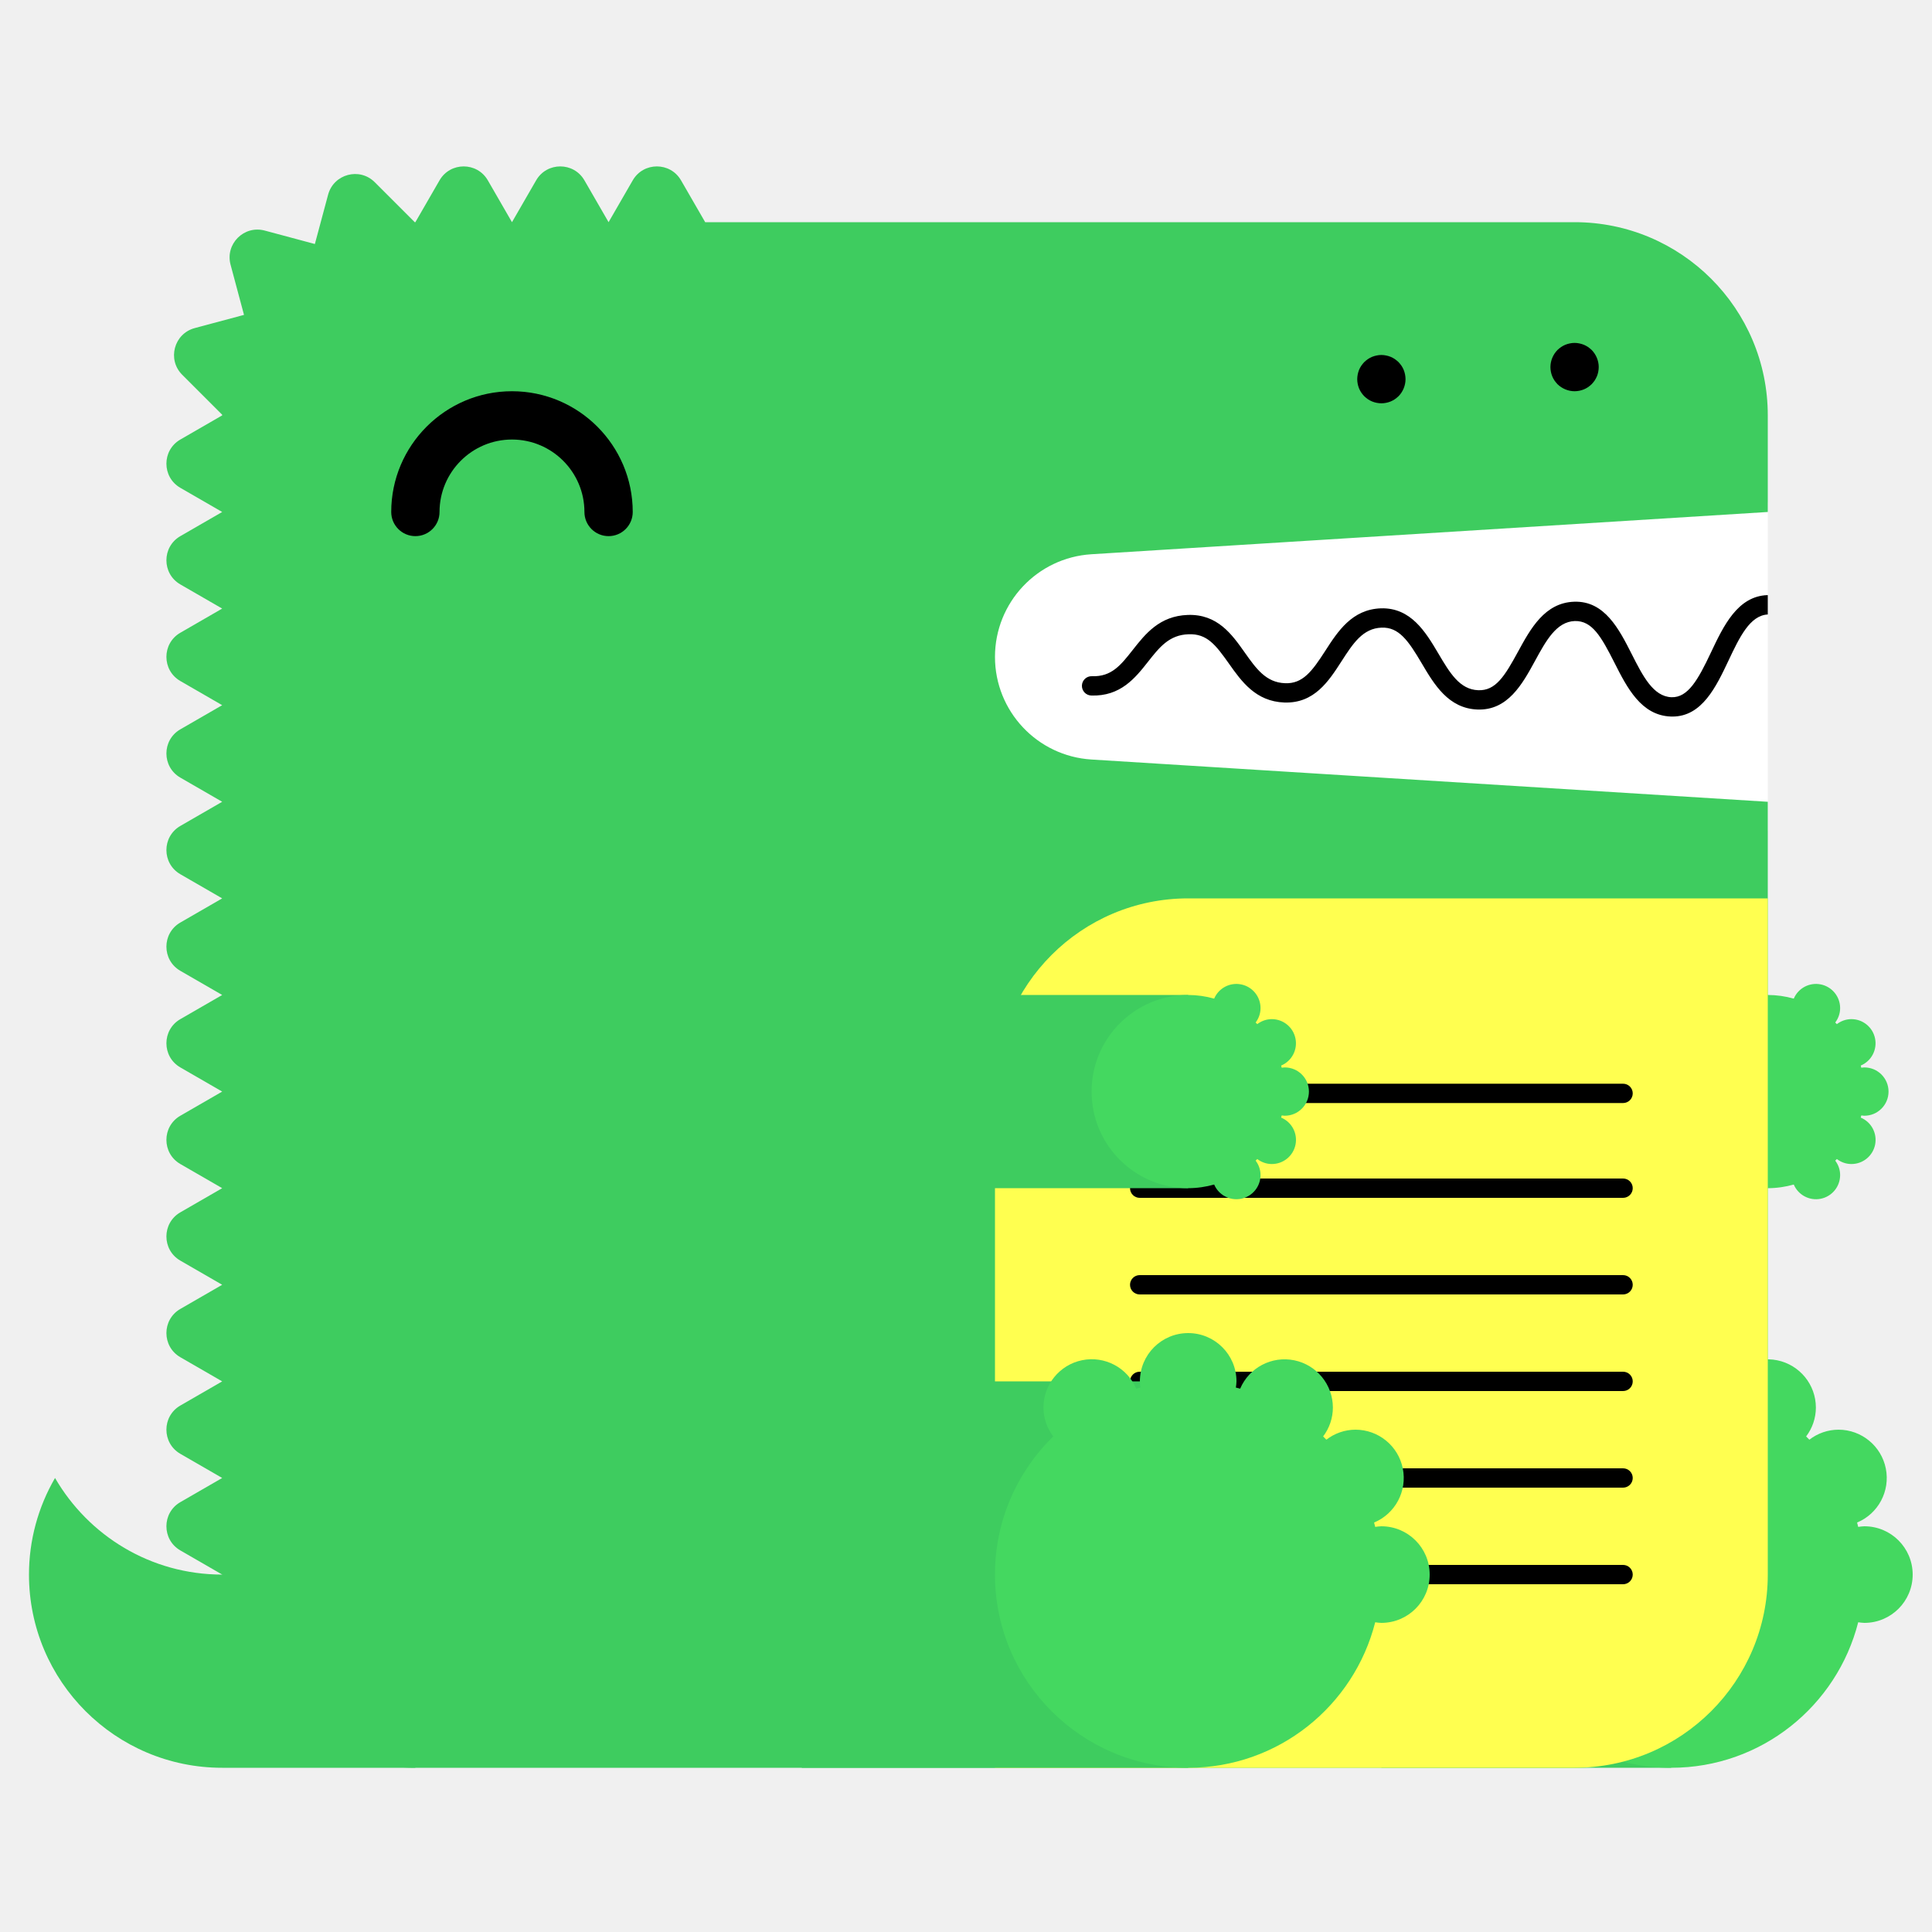
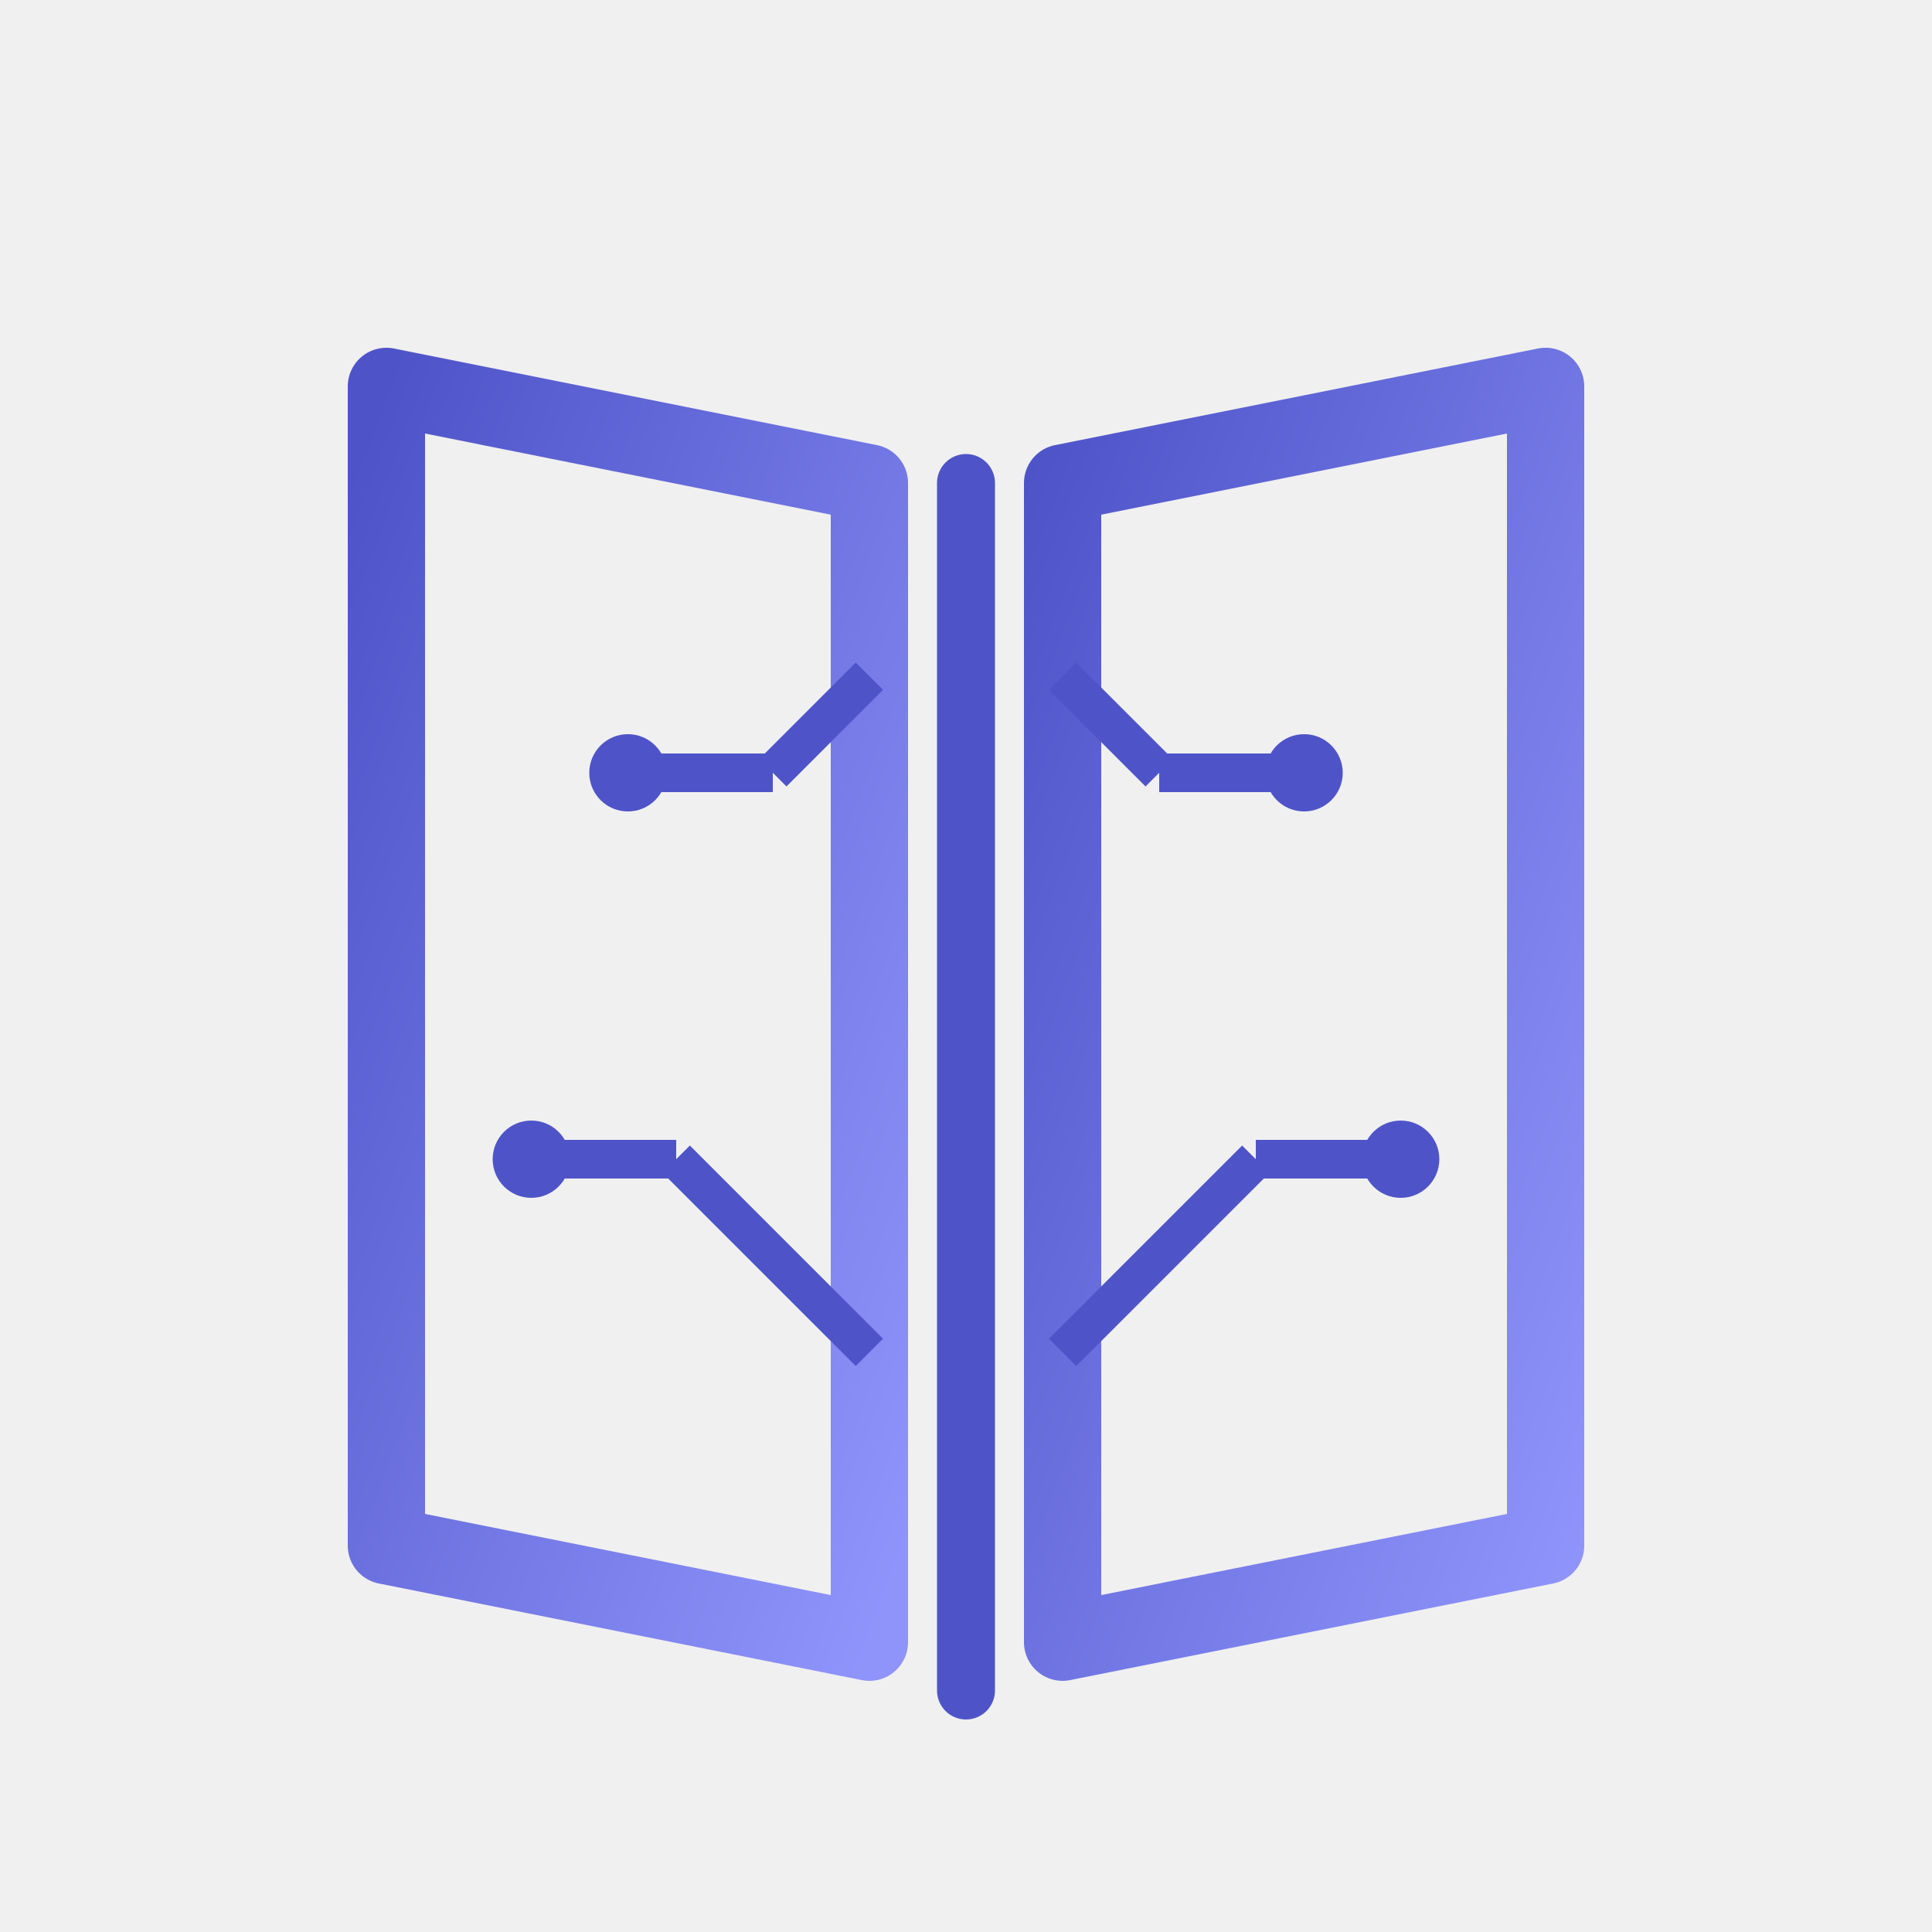
- <svg xmlns="http://www.w3.org/2000/svg" width="200" height="200" viewBox="0 0 200 200">
-   <g fill="none" fill-rule="evenodd">
-     <path fill="#FFF" d="M99 52h84v34H99z" />
-     <path d="M23 163c-7.398 0-13.843-4.027-17.303-10A19.886 19.886 0 0 0 3 163c0 11.046 8.954 20 20 20h20v-20H23z" fill="#3ECC5F" />
-     <path d="M112.98 57.376L183 53V43c0-11.046-8.954-20-20-20H73l-2.5-4.33c-1.112-1.925-3.889-1.925-5 0L63 23l-2.5-4.33c-1.111-1.925-3.889-1.925-5 0L53 23l-2.5-4.33c-1.111-1.925-3.889-1.925-5 0L43 23c-.022 0-.042.003-.065.003l-4.142-4.141c-1.57-1.571-4.252-.853-4.828 1.294l-1.369 5.104-5.192-1.392c-2.148-.575-4.111 1.389-3.535 3.536l1.39 5.193-5.102 1.367c-2.148.576-2.867 3.259-1.296 4.83l4.142 4.142c0 .021-.003.042-.003.064l-4.33 2.5c-1.925 1.111-1.925 3.889 0 5L23 53l-4.33 2.5c-1.925 1.111-1.925 3.889 0 5L23 63l-4.33 2.5c-1.925 1.111-1.925 3.889 0 5L23 73l-4.33 2.5c-1.925 1.111-1.925 3.889 0 5L23 83l-4.33 2.5c-1.925 1.111-1.925 3.889 0 5L23 93l-4.33 2.5c-1.925 1.111-1.925 3.889 0 5L23 103l-4.33 2.5c-1.925 1.111-1.925 3.889 0 5L23 113l-4.33 2.5c-1.925 1.111-1.925 3.889 0 5L23 123l-4.33 2.5c-1.925 1.111-1.925 3.889 0 5L23 133l-4.33 2.5c-1.925 1.111-1.925 3.889 0 5L23 143l-4.33 2.5c-1.925 1.111-1.925 3.889 0 5L23 153l-4.33 2.5c-1.925 1.111-1.925 3.889 0 5L23 163c0 11.046 8.954 20 20 20h120c11.046 0 20-8.954 20-20V83l-70.02-4.376A10.645 10.645 0 0 1 103 68c0-5.621 4.37-10.273 9.98-10.624" fill="#3ECC5F" />
-     <path fill="#3ECC5F" d="M143 183h30v-40h-30z" />
-     <path d="M193 158c-.219 0-.428.037-.639.064-.038-.15-.074-.301-.116-.451A5 5 0 0 0 190.32 148a4.96 4.96 0 0 0-3.016 1.036 26.531 26.531 0 0 0-.335-.336 4.955 4.955 0 0 0 1.011-2.987 5 5 0 0 0-9.599-1.959c-.148-.042-.297-.077-.445-.115.027-.211.064-.42.064-.639a5 5 0 0 0-5-5 5 5 0 0 0-5 5c0 .219.037.428.064.639-.148.038-.297.073-.445.115a4.998 4.998 0 0 0-9.599 1.959c0 1.125.384 2.151 1.011 2.987-3.717 3.632-6.031 8.693-6.031 14.3 0 11.046 8.954 20 20 20 9.339 0 17.16-6.41 19.361-15.064.211.027.42.064.639.064a5 5 0 0 0 5-5 5 5 0 0 0-5-5" fill="#44D860" />
-     <path fill="#3ECC5F" d="M153 123h30v-20h-30z" />
-     <path d="M193 115.5a2.5 2.5 0 1 0 0-5c-.109 0-.214.019-.319.032-.02-.075-.037-.15-.058-.225a2.501 2.501 0 0 0-.963-4.807c-.569 0-1.088.197-1.508.518a6.653 6.653 0 0 0-.168-.168c.314-.417.506-.931.506-1.494a2.5 2.5 0 0 0-4.8-.979A9.987 9.987 0 0 0 183 103c-5.522 0-10 4.478-10 10s4.478 10 10 10c.934 0 1.833-.138 2.69-.377a2.5 2.5 0 0 0 4.8-.979c0-.563-.192-1.077-.506-1.494.057-.055.113-.111.168-.168.42.321.939.518 1.508.518a2.5 2.5 0 0 0 .963-4.807c.021-.074.038-.15.058-.225.105.013.21.032.319.032" fill="#44D860" />
-     <path d="M63 55.5a2.5 2.5 0 0 1-2.5-2.5c0-4.136-3.364-7.5-7.5-7.5s-7.5 3.364-7.5 7.5a2.5 2.5 0 1 1-5 0c0-6.893 5.607-12.5 12.5-12.5S65.5 46.107 65.5 53a2.5 2.5 0 0 1-2.5 2.5" fill="#000" />
-     <path d="M103 183h60c11.046 0 20-8.954 20-20V93h-60c-11.046 0-20 8.954-20 20v70z" fill="#FFFF50" />
-     <path d="M168.02 124h-50.04a1 1 0 1 1 0-2h50.04a1 1 0 1 1 0 2m0 20h-50.04a1 1 0 1 1 0-2h50.04a1 1 0 1 1 0 2m0 20h-50.04a1 1 0 1 1 0-2h50.04a1 1 0 1 1 0 2m0-49.814h-50.04a1 1 0 1 1 0-2h50.04a1 1 0 1 1 0 2m0 19.814h-50.04a1 1 0 1 1 0-2h50.04a1 1 0 1 1 0 2m0 20h-50.04a1 1 0 1 1 0-2h50.04a1 1 0 1 1 0 2M183 61.611c-.012 0-.022-.006-.034-.005-3.09.105-4.552 3.196-5.842 5.923-1.346 2.85-2.387 4.703-4.093 4.647-1.889-.068-2.969-2.202-4.113-4.46-1.314-2.594-2.814-5.536-5.963-5.426-3.046.104-4.513 2.794-5.807 5.167-1.377 2.528-2.314 4.065-4.121 3.994-1.927-.07-2.951-1.805-4.136-3.813-1.321-2.236-2.848-4.75-5.936-4.664-2.994.103-4.465 2.385-5.763 4.4-1.373 2.13-2.335 3.428-4.165 3.351-1.973-.07-2.992-1.51-4.171-3.177-1.324-1.873-2.816-3.993-5.895-3.89-2.928.1-4.399 1.97-5.696 3.618-1.232 1.564-2.194 2.802-4.229 2.724a1 1 0 0 0-.072 2c3.017.101 4.545-1.8 5.872-3.487 1.177-1.496 2.193-2.787 4.193-2.855 1.926-.082 2.829 1.115 4.195 3.045 1.297 1.834 2.769 3.914 5.731 4.021 3.103.104 4.596-2.215 5.918-4.267 1.182-1.834 2.202-3.417 4.15-3.484 1.793-.067 2.769 1.35 4.145 3.681 1.297 2.197 2.766 4.686 5.787 4.796 3.125.108 4.634-2.62 5.949-5.035 1.139-2.088 2.214-4.06 4.119-4.126 1.793-.042 2.728 1.595 4.111 4.33 1.292 2.553 2.757 5.445 5.825 5.556l.169.003c3.064 0 4.518-3.075 5.805-5.794 1.139-2.41 2.217-4.68 4.067-4.773v-2z" fill="#000" />
-     <path fill="#3ECC5F" d="M83 183h40v-40H83z" />
-     <path d="M143 158c-.219 0-.428.037-.639.064-.038-.15-.074-.301-.116-.451A5 5 0 0 0 140.32 148a4.96 4.96 0 0 0-3.016 1.036 26.531 26.531 0 0 0-.335-.336 4.955 4.955 0 0 0 1.011-2.987 5 5 0 0 0-9.599-1.959c-.148-.042-.297-.077-.445-.115.027-.211.064-.42.064-.639a5 5 0 0 0-5-5 5 5 0 0 0-5 5c0 .219.037.428.064.639-.148.038-.297.073-.445.115a4.998 4.998 0 0 0-9.599 1.959c0 1.125.384 2.151 1.011 2.987-3.717 3.632-6.031 8.693-6.031 14.3 0 11.046 8.954 20 20 20 9.339 0 17.16-6.41 19.361-15.064.211.027.42.064.639.064a5 5 0 0 0 5-5 5 5 0 0 0-5-5" fill="#44D860" />
-     <path fill="#3ECC5F" d="M83 123h40v-20H83z" />
-     <path d="M133 115.5a2.5 2.5 0 1 0 0-5c-.109 0-.214.019-.319.032-.02-.075-.037-.15-.058-.225a2.501 2.501 0 0 0-.963-4.807c-.569 0-1.088.197-1.508.518a6.653 6.653 0 0 0-.168-.168c.314-.417.506-.931.506-1.494a2.5 2.5 0 0 0-4.8-.979A9.987 9.987 0 0 0 123 103c-5.522 0-10 4.478-10 10s4.478 10 10 10c.934 0 1.833-.138 2.69-.377a2.5 2.5 0 0 0 4.8-.979c0-.563-.192-1.077-.506-1.494.057-.055.113-.111.168-.168.42.321.939.518 1.508.518a2.5 2.5 0 0 0 .963-4.807c.021-.074.038-.15.058-.225.105.013.21.032.319.032" fill="#44D860" />
-     <path d="M143 41.75c-.16 0-.33-.02-.49-.05a2.52 2.52 0 0 1-.47-.14c-.15-.06-.29-.14-.431-.23-.13-.09-.259-.2-.38-.31-.109-.12-.219-.24-.309-.38s-.17-.28-.231-.43a2.619 2.619 0 0 1-.189-.96c0-.16.02-.33.05-.49.03-.16.08-.31.139-.47.061-.15.141-.29.231-.43.09-.13.2-.26.309-.38.121-.11.25-.22.38-.31.141-.09.281-.17.431-.23.149-.06.31-.11.47-.14.32-.07.65-.07.98 0 .159.03.32.08.47.14.149.06.29.14.43.23.13.09.259.2.38.31.11.12.22.25.31.38.09.14.17.28.23.43.06.16.11.31.14.47.029.16.05.33.05.49 0 .66-.271 1.31-.73 1.77-.121.11-.25.22-.38.31-.14.09-.281.17-.43.23a2.565 2.565 0 0 1-.96.19m20-1.25c-.66 0-1.3-.27-1.771-.73a3.802 3.802 0 0 1-.309-.38c-.09-.14-.17-.28-.231-.43a2.619 2.619 0 0 1-.189-.96c0-.66.27-1.3.729-1.77.121-.11.25-.22.38-.31.141-.09.281-.17.431-.23.149-.06.31-.11.47-.14.32-.07.66-.07.98 0 .159.03.32.08.47.14.149.06.29.14.43.23.13.09.259.2.38.31.459.47.73 1.11.73 1.77 0 .16-.021.33-.05.49-.03.16-.08.32-.14.47-.07.15-.14.29-.23.43-.09.13-.2.26-.31.38-.121.11-.25.22-.38.31-.14.09-.281.17-.43.23a2.565 2.565 0 0 1-.96.19" fill="#000" />
-   </g>
+ <svg xmlns="http://www.w3.org/2000/svg" viewBox="0 0 200 200" fill="none">
+   <defs>
+     <linearGradient id="brandGradient" x1="0%" y1="0%" x2="100%" y2="100%">
+       <stop offset="0%" style="stop-color:#4e54c8;stop-opacity:1" />
+       <stop offset="100%" style="stop-color:#8f94fb;stop-opacity:1" />
+     </linearGradient>
+   </defs>
+   <path d="M40 40 L40 160 L90 170 L90 50 Z" stroke="url(#brandGradient)" stroke-width="8" fill="none" stroke-linecap="round" stroke-linejoin="round" />
+   <path d="M160 40 L160 160 L110 170 L110 50 Z" stroke="url(#brandGradient)" stroke-width="8" fill="none" stroke-linecap="round" stroke-linejoin="round" />
+   <line x1="100" y1="50" x2="100" y2="175" stroke="#4e54c8" stroke-width="6" stroke-linecap="round" />
+   <circle cx="65" cy="80" r="4" fill="#4e54c8" />
+   <line x1="65" y1="80" x2="80" y2="80" stroke="#4e54c8" stroke-width="4" />
+   <line x1="80" y1="80" x2="90" y2="70" stroke="#4e54c8" stroke-width="4" />
+   <circle cx="55" cy="120" r="4" fill="#4e54c8" />
+   <line x1="55" y1="120" x2="70" y2="120" stroke="#4e54c8" stroke-width="4" />
+   <line x1="70" y1="120" x2="90" y2="140" stroke="#4e54c8" stroke-width="4" />
+   <circle cx="135" cy="80" r="4" fill="#4e54c8" />
+   <line x1="135" y1="80" x2="120" y2="80" stroke="#4e54c8" stroke-width="4" />
+   <line x1="120" y1="80" x2="110" y2="70" stroke="#4e54c8" stroke-width="4" />
+   <circle cx="145" cy="120" r="4" fill="#4e54c8" />
+   <line x1="145" y1="120" x2="130" y2="120" stroke="#4e54c8" stroke-width="4" />
+   <line x1="130" y1="120" x2="110" y2="140" stroke="#4e54c8" stroke-width="4" />
</svg>
